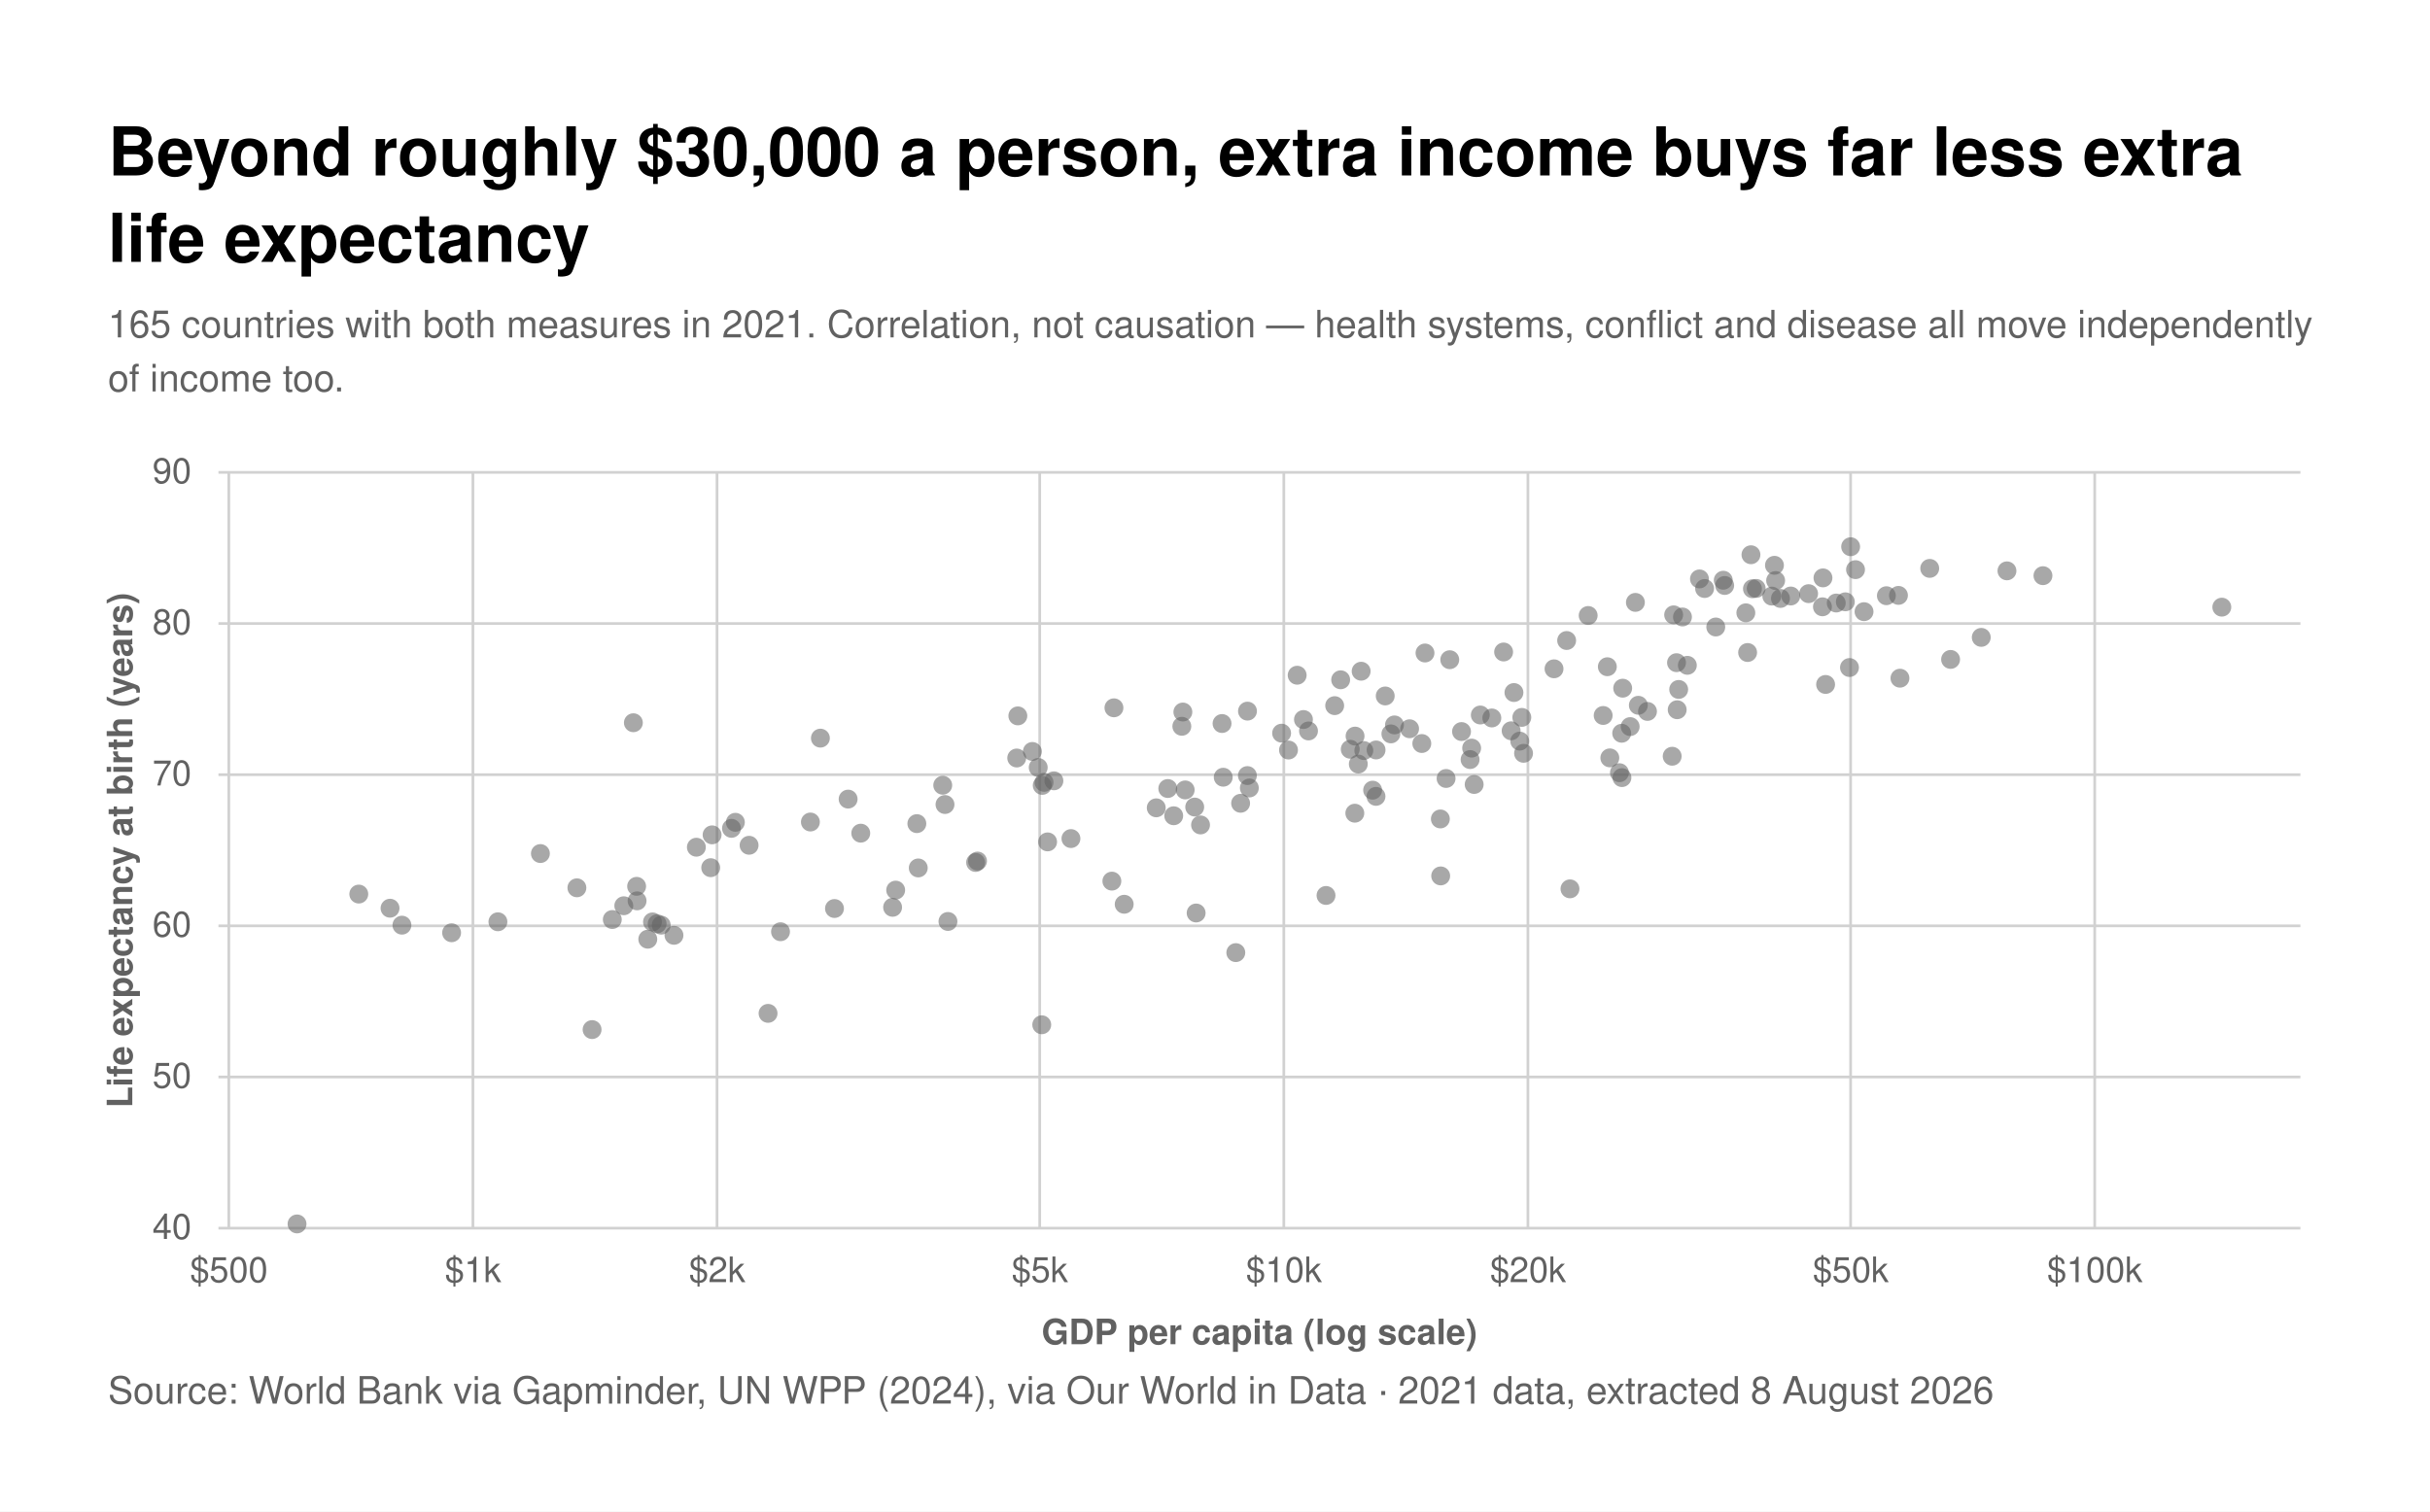
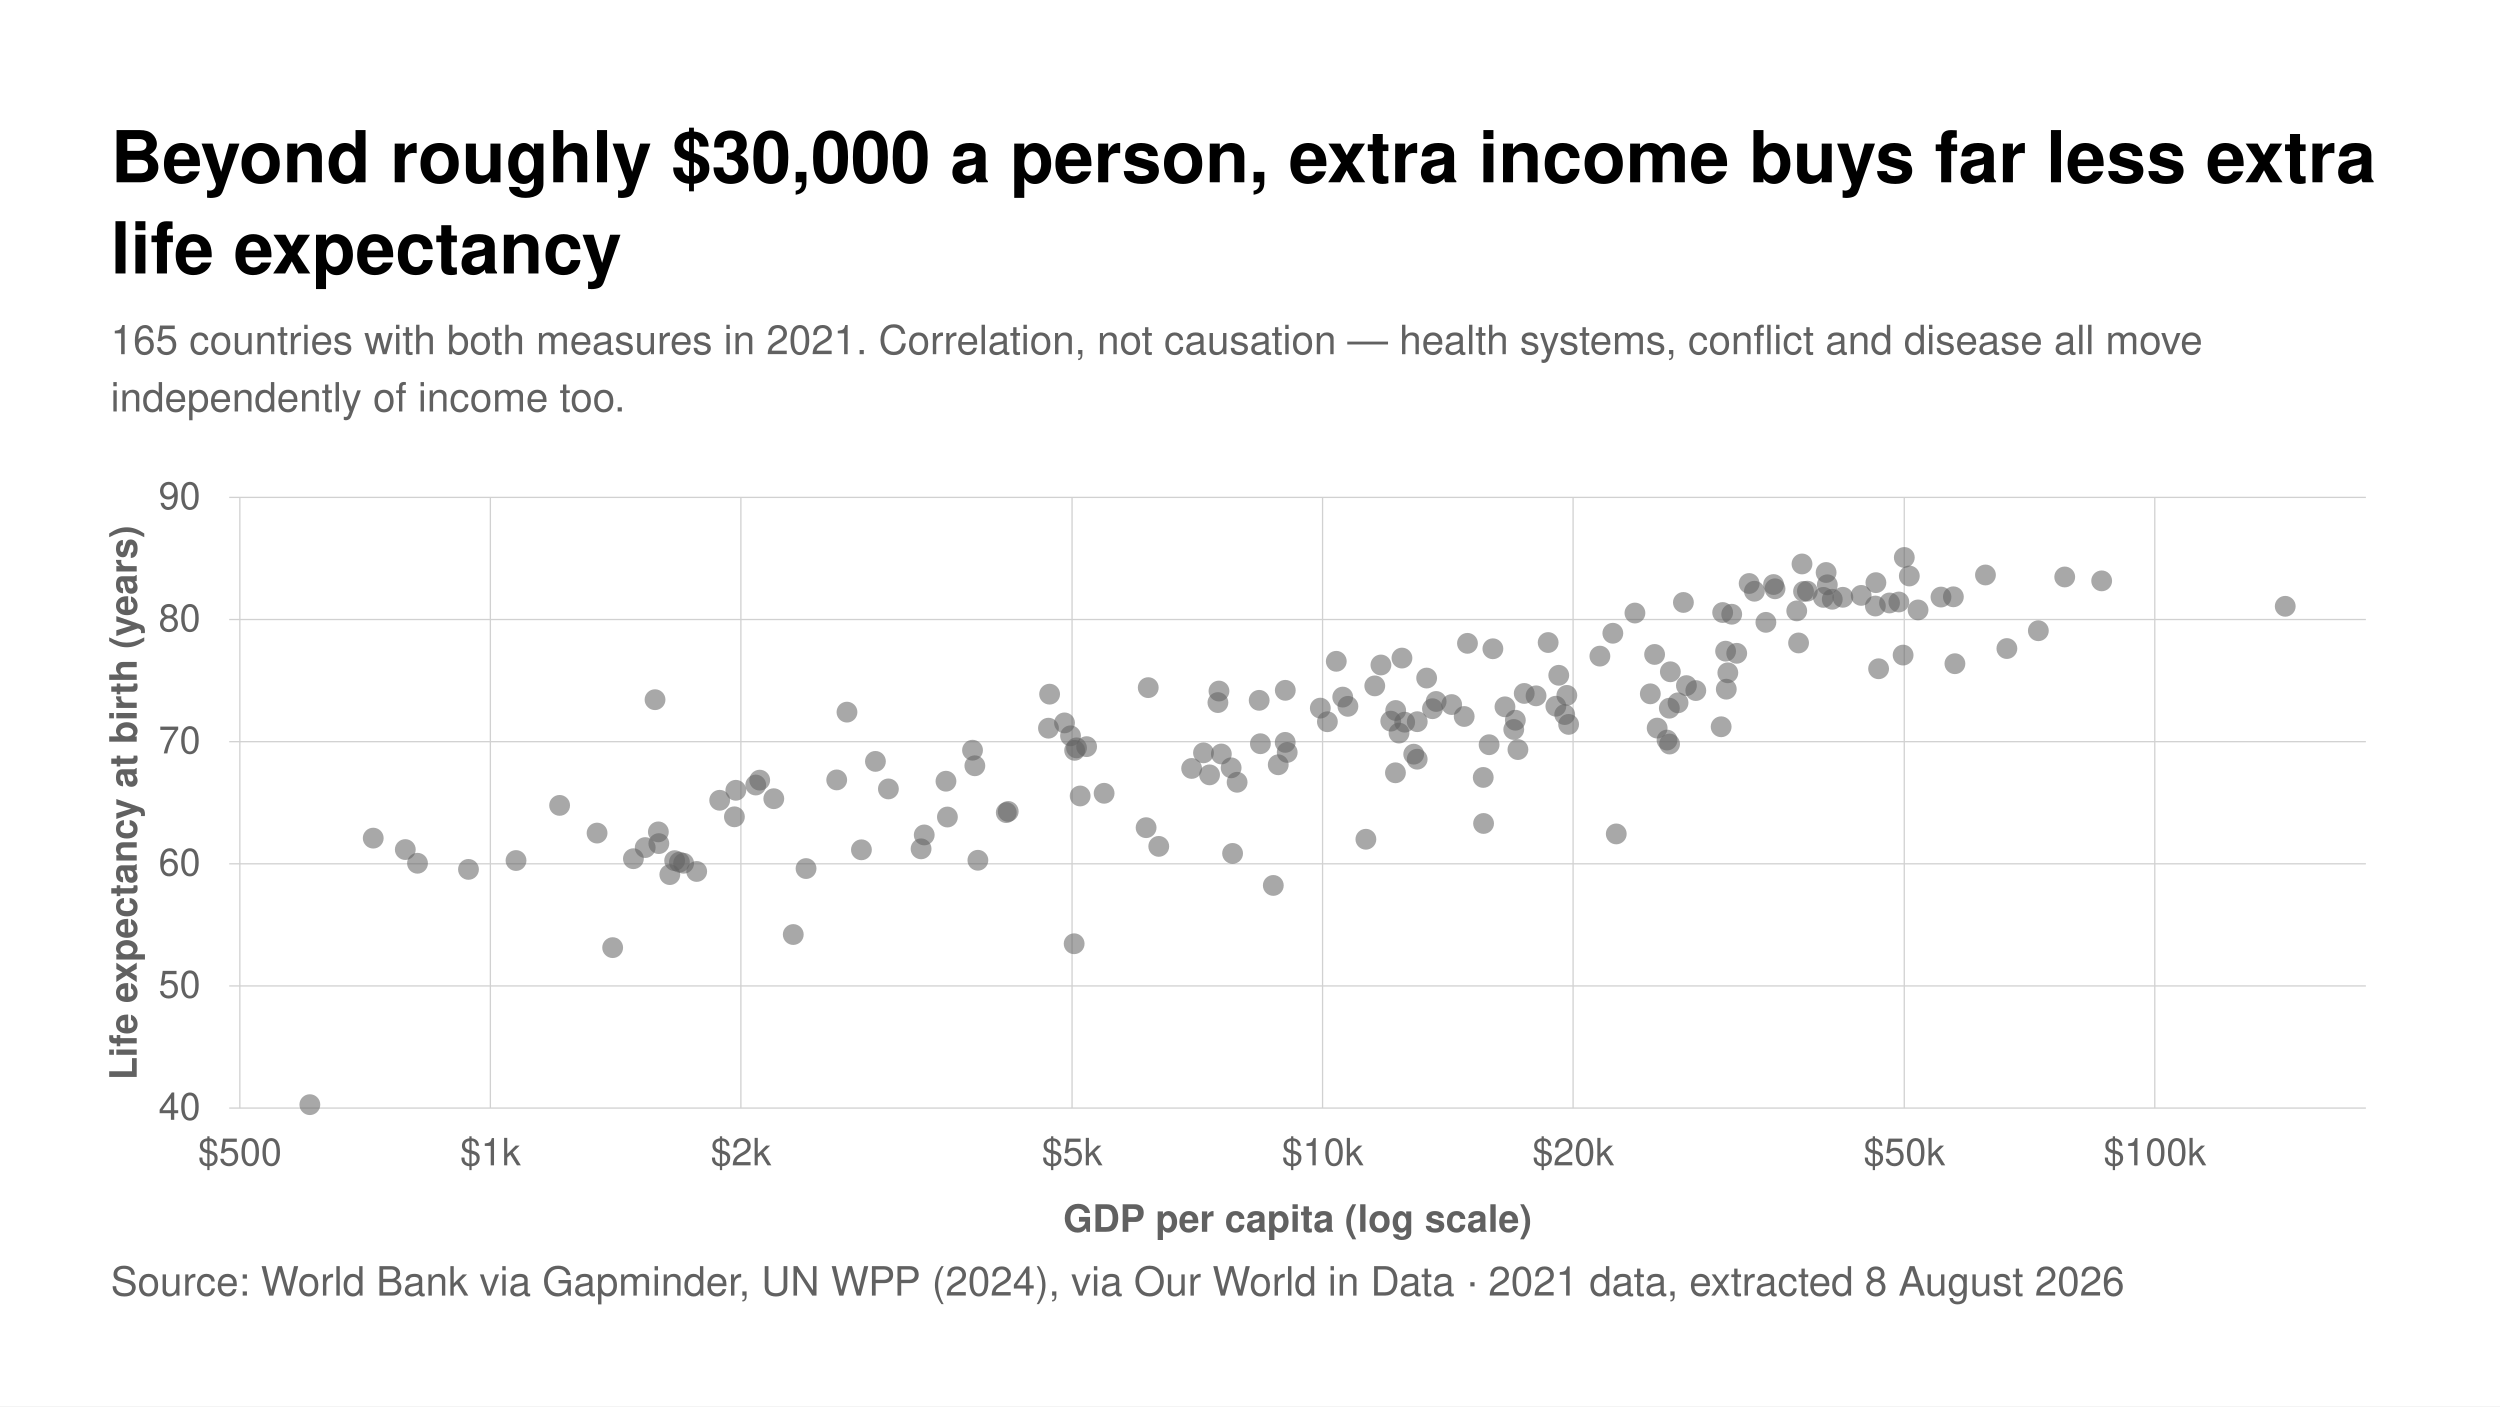
- <svg xmlns="http://www.w3.org/2000/svg" width="900" height="560" viewBox="0 0 900 560" role="img" font-family="Helvetica, Arial, sans-serif">
-   <rect x="0" y="0" width="900" height="560" fill="#FFFFFF" />
-   <text x="40" y="65" fill="#000000" font-size="25" font-weight="700">Beyond roughly $30,000 a person, extra income buys far less extra</text>
-   <text x="40" y="97" fill="#000000" font-size="25" font-weight="700">life expectancy</text>
-   <text x="40" y="125" fill="#616161" font-size="14">165 countries with both measures in 2021. Correlation, not causation — health systems, conflict and disease all move independently</text>
-   <text x="40" y="145" fill="#616161" font-size="14">of income too.</text>
-   <text x="40" y="520" fill="#616161" font-size="14">Source: World Bank via Gapminder, UN WPP (2024), via Our World in Data · 2021 data, extracted 8 August 2026</text>
-   <g>
-     <line x1="80.908" x2="852" y1="455" y2="455" stroke="#d1d1d1" stroke-width="1" />
-     <text x="70.908" y="459" fill="#616161" font-size="13" text-anchor="end">40</text>
-   </g>
-   <g>
-     <line x1="80.908" x2="852" y1="399" y2="399" stroke="#d1d1d1" stroke-width="1" />
-     <text x="70.908" y="403" fill="#616161" font-size="13" text-anchor="end">50</text>
-   </g>
-   <g>
-     <line x1="80.908" x2="852" y1="343" y2="343" stroke="#d1d1d1" stroke-width="1" />
-     <text x="70.908" y="347" fill="#616161" font-size="13" text-anchor="end">60</text>
-   </g>
-   <g>
-     <line x1="80.908" x2="852" y1="287" y2="287" stroke="#d1d1d1" stroke-width="1" />
-     <text x="70.908" y="291" fill="#616161" font-size="13" text-anchor="end">70</text>
-   </g>
-   <g>
-     <line x1="80.908" x2="852" y1="231" y2="231" stroke="#d1d1d1" stroke-width="1" />
-     <text x="70.908" y="235" fill="#616161" font-size="13" text-anchor="end">80</text>
-   </g>
-   <g>
-     <line x1="80.908" x2="852" y1="175" y2="175" stroke="#d1d1d1" stroke-width="1" />
-     <text x="70.908" y="179" fill="#616161" font-size="13" text-anchor="end">90</text>
-   </g>
-   <g>
-     <line x1="84.75" x2="84.75" y1="175" y2="455" stroke="#d1d1d1" stroke-width="1" />
-     <text x="84.75" y="475" fill="#616161" font-size="13" text-anchor="middle">$500</text>
-   </g>
-   <g>
-     <line x1="175.158" x2="175.158" y1="175" y2="455" stroke="#d1d1d1" stroke-width="1" />
-     <text x="175.158" y="475" fill="#616161" font-size="13" text-anchor="middle">$1k</text>
-   </g>
-   <g>
-     <line x1="265.566" x2="265.566" y1="175" y2="455" stroke="#d1d1d1" stroke-width="1" />
-     <text x="265.566" y="475" fill="#616161" font-size="13" text-anchor="middle">$2k</text>
-   </g>
-   <g>
-     <line x1="385.079" x2="385.079" y1="175" y2="455" stroke="#d1d1d1" stroke-width="1" />
-     <text x="385.079" y="475" fill="#616161" font-size="13" text-anchor="middle">$5k</text>
-   </g>
-   <g>
-     <line x1="475.487" x2="475.487" y1="175" y2="455" stroke="#d1d1d1" stroke-width="1" />
-     <text x="475.487" y="475" fill="#616161" font-size="13" text-anchor="middle">$10k</text>
-   </g>
-   <g>
-     <line x1="565.895" x2="565.895" y1="175" y2="455" stroke="#d1d1d1" stroke-width="1" />
-     <text x="565.895" y="475" fill="#616161" font-size="13" text-anchor="middle">$20k</text>
-   </g>
-   <g>
-     <line x1="685.408" x2="685.408" y1="175" y2="455" stroke="#d1d1d1" stroke-width="1" />
-     <text x="685.408" y="475" fill="#616161" font-size="13" text-anchor="middle">$50k</text>
-   </g>
-   <g>
-     <line x1="775.816" x2="775.816" y1="175" y2="455" stroke="#d1d1d1" stroke-width="1" />
-     <text x="775.816" y="475" fill="#616161" font-size="13" text-anchor="middle">$100k</text>
-   </g>
-   <text transform="translate(49, 315) rotate(-90)" fill="#616161" font-size="13" font-weight="600" text-anchor="middle">Life expectancy at birth (years)</text>
-   <text x="466.454" y="498" fill="#616161" font-size="13" font-weight="600" text-anchor="middle">GDP per capita (log scale)</text>
-   <circle cx="226.78" cy="340.663" r="3.5" fill="#616161" fill-opacity="0.55" />
-   <circle cx="504.131" cy="248.672" r="3.5" fill="#616161" fill-opacity="0.55" />
-   <circle cx="513.048" cy="257.837" r="3.5" fill="#616161" fill-opacity="0.55" />
-   <circle cx="411.804" cy="326.435" r="3.5" fill="#616161" fill-opacity="0.55" />
-   <circle cx="548.26" cy="264.888" r="3.5" fill="#616161" fill-opacity="0.55" />
-   <circle cx="501.877" cy="272.707" r="3.5" fill="#616161" fill-opacity="0.55" />
-   <circle cx="687.234" cy="211.042" r="3.5" fill="#616161" fill-opacity="0.55" />
-   <circle cx="663.239" cy="220.806" r="3.5" fill="#616161" fill-opacity="0.55" />
-   <circle cx="544.48" cy="281.403" r="3.5" fill="#616161" fill-opacity="0.55" />
-   <circle cx="647.269" cy="241.737" r="3.5" fill="#616161" fill-opacity="0.55" />
-   <circle cx="376.564" cy="280.82" r="3.5" fill="#616161" fill-opacity="0.55" />
-   <circle cx="480.433" cy="250.154" r="3.5" fill="#616161" fill-opacity="0.55" />
-   <circle cx="562.873" cy="274.565" r="3.5" fill="#616161" fill-opacity="0.55" />
-   <circle cx="659.431" cy="221.709" r="3.5" fill="#616161" fill-opacity="0.55" />
-   <circle cx="289.083" cy="345.182" r="3.5" fill="#616161" fill-opacity="0.55" />
-   <circle cx="416.369" cy="335.01" r="3.5" fill="#616161" fill-opacity="0.55" />
-   <circle cx="494.325" cy="261.423" r="3.5" fill="#616161" fill-opacity="0.55" />
-   <circle cx="533.589" cy="324.506" r="3.5" fill="#616161" fill-opacity="0.55" />
-   <circle cx="522.074" cy="269.989" r="3.5" fill="#616161" fill-opacity="0.55" />
-   <circle cx="564.281" cy="279.083" r="3.5" fill="#616161" fill-opacity="0.55" />
-   <circle cx="244.901" cy="342.741" r="3.5" fill="#616161" fill-opacity="0.55" />
-   <circle cx="132.887" cy="331.233" r="3.5" fill="#616161" fill-opacity="0.55" />
-   <circle cx="349.163" cy="290.913" r="3.5" fill="#616161" fill-opacity="0.55" />
-   <circle cx="309.069" cy="336.581" r="3.5" fill="#616161" fill-opacity="0.55" />
-   <circle cx="669.855" cy="219.934" r="3.5" fill="#616161" fill-opacity="0.55" />
-   <circle cx="412.572" cy="262.228" r="3.5" fill="#616161" fill-opacity="0.55" />
-   <circle cx="110.013" cy="453.437" r="3.5" fill="#616161" fill-opacity="0.55" />
-   <circle cx="219.293" cy="381.437" r="3.5" fill="#616161" fill-opacity="0.55" />
-   <circle cx="580.239" cy="237.292" r="3.5" fill="#616161" fill-opacity="0.55" />
-   <circle cx="556.896" cy="241.547" r="3.5" fill="#616161" fill-opacity="0.55" />
-   <circle cx="515.145" cy="271.89" r="3.5" fill="#616161" fill-opacity="0.55" />
-   <circle cx="257.915" cy="313.875" r="3.5" fill="#616161" fill-opacity="0.55" />
-   <circle cx="361.341" cy="319.526" r="3.5" fill="#616161" fill-opacity="0.55" />
-   <circle cx="527.779" cy="241.919" r="3.5" fill="#616161" fill-opacity="0.55" />
-   <circle cx="351.096" cy="341.378" r="3.5" fill="#616161" fill-opacity="0.55" />
-   <circle cx="595.312" cy="247.009" r="3.5" fill="#616161" fill-opacity="0.55" />
-   <circle cx="437.717" cy="269.077" r="3.5" fill="#616161" fill-opacity="0.55" />
-   <circle cx="619.873" cy="227.788" r="3.5" fill="#616161" fill-opacity="0.55" />
-   <circle cx="624.948" cy="246.488" r="3.5" fill="#616161" fill-opacity="0.55" />
-   <circle cx="148.864" cy="342.751" r="3.5" fill="#616161" fill-opacity="0.55" />
-   <circle cx="683.46" cy="222.957" r="3.5" fill="#616161" fill-opacity="0.55" />
-   <circle cx="340.097" cy="321.551" r="3.5" fill="#616161" fill-opacity="0.55" />
-   <circle cx="453.048" cy="287.942" r="3.5" fill="#616161" fill-opacity="0.55" />
-   <circle cx="545.055" cy="277.158" r="3.5" fill="#616161" fill-opacity="0.55" />
-   <circle cx="474.672" cy="271.62" r="3.5" fill="#616161" fill-opacity="0.55" />
-   <circle cx="508.379" cy="292.735" r="3.5" fill="#616161" fill-opacity="0.55" />
-   <circle cx="461.996" cy="287.328" r="3.5" fill="#616161" fill-opacity="0.55" />
-   <circle cx="581.475" cy="329.298" r="3.5" fill="#616161" fill-opacity="0.55" />
-   <circle cx="620.933" cy="245.507" r="3.5" fill="#616161" fill-opacity="0.55" />
-   <circle cx="457.708" cy="352.921" r="3.5" fill="#616161" fill-opacity="0.55" />
-   <circle cx="277.443" cy="313.153" r="3.5" fill="#616161" fill-opacity="0.55" />
-   <circle cx="656.231" cy="220.843" r="3.5" fill="#616161" fill-opacity="0.55" />
-   <circle cx="650.441" cy="217.999" r="3.5" fill="#616161" fill-opacity="0.55" />
-   <circle cx="533.469" cy="303.4" r="3.5" fill="#616161" fill-opacity="0.55" />
-   <circle cx="263.229" cy="321.454" r="3.5" fill="#616161" fill-opacity="0.55" />
-   <circle cx="509.655" cy="277.842" r="3.5" fill="#616161" fill-opacity="0.55" />
-   <circle cx="674.983" cy="224.807" r="3.5" fill="#616161" fill-opacity="0.55" />
-   <circle cx="362.045" cy="318.997" r="3.5" fill="#616161" fill-opacity="0.55" />
-   <circle cx="588.212" cy="228.025" r="3.5" fill="#616161" fill-opacity="0.55" />
-   <circle cx="442.488" cy="298.994" r="3.5" fill="#616161" fill-opacity="0.55" />
-   <circle cx="249.621" cy="346.512" r="3.5" fill="#616161" fill-opacity="0.55" />
-   <circle cx="235.956" cy="333.744" r="3.5" fill="#616161" fill-opacity="0.55" />
-   <circle cx="235.787" cy="328.367" r="3.5" fill="#616161" fill-opacity="0.55" />
-   <circle cx="386.689" cy="289.843" r="3.5" fill="#616161" fill-opacity="0.55" />
-   <circle cx="685.425" cy="202.543" r="3.5" fill="#616161" fill-opacity="0.55" />
-   <circle cx="610.181" cy="263.563" r="3.5" fill="#616161" fill-opacity="0.55" />
-   <circle cx="657.642" cy="215.078" r="3.5" fill="#616161" fill-opacity="0.55" />
-   <circle cx="434.709" cy="302.219" r="3.5" fill="#616161" fill-opacity="0.55" />
-   <circle cx="501.786" cy="301.271" r="3.5" fill="#616161" fill-opacity="0.55" />
-   <circle cx="552.532" cy="265.988" r="3.5" fill="#616161" fill-opacity="0.55" />
-   <circle cx="503.076" cy="283.06" r="3.5" fill="#616161" fill-opacity="0.55" />
-   <circle cx="703.134" cy="220.58" r="3.5" fill="#616161" fill-opacity="0.55" />
-   <circle cx="638.771" cy="216.905" r="3.5" fill="#616161" fill-opacity="0.55" />
-   <circle cx="638.241" cy="214.955" r="3.5" fill="#616161" fill-opacity="0.55" />
-   <circle cx="432.515" cy="292.126" r="3.5" fill="#616161" fill-opacity="0.55" />
-   <circle cx="648.504" cy="205.52" r="3.5" fill="#616161" fill-opacity="0.55" />
-   <circle cx="462.033" cy="263.456" r="3.5" fill="#616161" fill-opacity="0.55" />
-   <circle cx="599.796" cy="286.266" r="3.5" fill="#616161" fill-opacity="0.55" />
-   <circle cx="330.596" cy="336.138" r="3.5" fill="#616161" fill-opacity="0.55" />
-   <circle cx="722.444" cy="244.3" r="3.5" fill="#616161" fill-opacity="0.55" />
-   <circle cx="386.013" cy="290.974" r="3.5" fill="#616161" fill-opacity="0.55" />
-   <circle cx="428.239" cy="299.279" r="3.5" fill="#616161" fill-opacity="0.55" />
-   <circle cx="603.769" cy="269.187" r="3.5" fill="#616161" fill-opacity="0.55" />
-   <circle cx="482.765" cy="266.563" r="3.5" fill="#616161" fill-opacity="0.55" />
-   <circle cx="284.468" cy="375.429" r="3.5" fill="#616161" fill-opacity="0.55" />
-   <circle cx="144.459" cy="336.472" r="3.5" fill="#616161" fill-opacity="0.55" />
-   <circle cx="526.596" cy="275.454" r="3.5" fill="#616161" fill-opacity="0.55" />
-   <circle cx="621.18" cy="262.938" r="3.5" fill="#616161" fill-opacity="0.55" />
-   <circle cx="698.659" cy="220.7" r="3.5" fill="#616161" fill-opacity="0.55" />
-   <circle cx="213.666" cy="328.912" r="3.5" fill="#616161" fill-opacity="0.55" />
-   <circle cx="200.151" cy="316.221" r="3.5" fill="#616161" fill-opacity="0.55" />
-   <circle cx="593.766" cy="265.064" r="3.5" fill="#616161" fill-opacity="0.55" />
-   <circle cx="239.921" cy="347.95" r="3.5" fill="#616161" fill-opacity="0.55" />
-   <circle cx="631.335" cy="218.03" r="3.5" fill="#616161" fill-opacity="0.55" />
-   <circle cx="339.575" cy="305.134" r="3.5" fill="#616161" fill-opacity="0.55" />
-   <circle cx="559.678" cy="270.743" r="3.5" fill="#616161" fill-opacity="0.55" />
-   <circle cx="535.589" cy="288.401" r="3.5" fill="#616161" fill-opacity="0.55" />
-   <circle cx="438.958" cy="292.652" r="3.5" fill="#616161" fill-opacity="0.55" />
-   <circle cx="509.629" cy="295.034" r="3.5" fill="#616161" fill-opacity="0.55" />
-   <circle cx="563.636" cy="265.78" r="3.5" fill="#616161" fill-opacity="0.55" />
-   <circle cx="452.611" cy="268.045" r="3.5" fill="#616161" fill-opacity="0.55" />
-   <circle cx="184.417" cy="341.498" r="3.5" fill="#616161" fill-opacity="0.55" />
-   <circle cx="388.002" cy="311.9" r="3.5" fill="#616161" fill-opacity="0.55" />
-   <circle cx="443.014" cy="338.241" r="3.5" fill="#616161" fill-opacity="0.55" />
-   <circle cx="314.122" cy="296.046" r="3.5" fill="#616161" fill-opacity="0.55" />
-   <circle cx="680.089" cy="223.406" r="3.5" fill="#616161" fill-opacity="0.55" />
-   <circle cx="649.054" cy="218.118" r="3.5" fill="#616161" fill-opacity="0.55" />
-   <circle cx="384.526" cy="284.325" r="3.5" fill="#616161" fill-opacity="0.55" />
-   <circle cx="167.262" cy="345.564" r="3.5" fill="#616161" fill-opacity="0.55" />
-   <circle cx="385.835" cy="379.652" r="3.5" fill="#616161" fill-opacity="0.55" />
-   <circle cx="234.583" cy="267.755" r="3.5" fill="#616161" fill-opacity="0.55" />
-   <circle cx="516.472" cy="268.566" r="3.5" fill="#616161" fill-opacity="0.55" />
-   <circle cx="756.651" cy="213.273" r="3.5" fill="#616161" fill-opacity="0.55" />
-   <circle cx="676.149" cy="253.572" r="3.5" fill="#616161" fill-opacity="0.55" />
-   <circle cx="396.648" cy="310.671" r="3.5" fill="#616161" fill-opacity="0.55" />
-   <circle cx="376.979" cy="265.218" r="3.5" fill="#616161" fill-opacity="0.55" />
-   <circle cx="575.565" cy="247.779" r="3.5" fill="#616161" fill-opacity="0.55" />
-   <circle cx="459.488" cy="297.595" r="3.5" fill="#616161" fill-opacity="0.55" />
-   <circle cx="505.117" cy="278.061" r="3.5" fill="#616161" fill-opacity="0.55" />
-   <circle cx="444.645" cy="305.617" r="3.5" fill="#616161" fill-opacity="0.55" />
-   <circle cx="621.736" cy="255.423" r="3.5" fill="#616161" fill-opacity="0.55" />
-   <circle cx="605.705" cy="223.172" r="3.5" fill="#616161" fill-opacity="0.55" />
-   <circle cx="635.471" cy="232.289" r="3.5" fill="#616161" fill-opacity="0.55" />
-   <circle cx="822.895" cy="224.935" r="3.5" fill="#616161" fill-opacity="0.55" />
-   <circle cx="600.629" cy="271.653" r="3.5" fill="#616161" fill-opacity="0.55" />
-   <circle cx="600.716" cy="288.083" r="3.5" fill="#616161" fill-opacity="0.55" />
-   <circle cx="272.362" cy="304.642" r="3.5" fill="#616161" fill-opacity="0.55" />
-   <circle cx="462.722" cy="291.931" r="3.5" fill="#616161" fill-opacity="0.55" />
-   <circle cx="350.003" cy="298.053" r="3.5" fill="#616161" fill-opacity="0.55" />
-   <circle cx="684.993" cy="247.303" r="3.5" fill="#616161" fill-opacity="0.55" />
-   <circle cx="300.149" cy="304.536" r="3.5" fill="#616161" fill-opacity="0.55" />
-   <circle cx="541.307" cy="271.023" r="3.5" fill="#616161" fill-opacity="0.55" />
-   <circle cx="619.327" cy="280.169" r="3.5" fill="#616161" fill-opacity="0.55" />
-   <circle cx="241.663" cy="341.546" r="3.5" fill="#616161" fill-opacity="0.55" />
-   <circle cx="743.318" cy="211.486" r="3.5" fill="#616161" fill-opacity="0.55" />
-   <circle cx="606.793" cy="261.295" r="3.5" fill="#616161" fill-opacity="0.55" />
-   <circle cx="623.141" cy="228.57" r="3.5" fill="#616161" fill-opacity="0.55" />
-   <circle cx="491.118" cy="331.745" r="3.5" fill="#616161" fill-opacity="0.55" />
-   <circle cx="657.206" cy="209.43" r="3.5" fill="#616161" fill-opacity="0.55" />
-   <circle cx="629.433" cy="214.476" r="3.5" fill="#616161" fill-opacity="0.55" />
-   <circle cx="496.543" cy="251.844" r="3.5" fill="#616161" fill-opacity="0.55" />
-   <circle cx="675.173" cy="214.09" r="3.5" fill="#616161" fill-opacity="0.55" />
-   <circle cx="714.712" cy="210.573" r="3.5" fill="#616161" fill-opacity="0.55" />
-   <circle cx="303.853" cy="273.462" r="3.5" fill="#616161" fill-opacity="0.55" />
-   <circle cx="690.383" cy="226.606" r="3.5" fill="#616161" fill-opacity="0.55" />
-   <circle cx="390.335" cy="289.276" r="3.5" fill="#616161" fill-opacity="0.55" />
-   <circle cx="318.803" cy="308.669" r="3.5" fill="#616161" fill-opacity="0.55" />
-   <circle cx="536.949" cy="244.404" r="3.5" fill="#616161" fill-opacity="0.55" />
-   <circle cx="231.036" cy="335.56" r="3.5" fill="#616161" fill-opacity="0.55" />
-   <circle cx="596.234" cy="280.776" r="3.5" fill="#616161" fill-opacity="0.55" />
-   <circle cx="484.631" cy="270.8" r="3.5" fill="#616161" fill-opacity="0.55" />
-   <circle cx="600.995" cy="254.956" r="3.5" fill="#616161" fill-opacity="0.55" />
-   <circle cx="545.988" cy="290.626" r="3.5" fill="#616161" fill-opacity="0.55" />
-   <circle cx="270.921" cy="306.882" r="3.5" fill="#616161" fill-opacity="0.55" />
-   <circle cx="477.222" cy="277.868" r="3.5" fill="#616161" fill-opacity="0.55" />
-   <circle cx="733.8" cy="236.135" r="3.5" fill="#616161" fill-opacity="0.55" />
-   <circle cx="646.607" cy="227.035" r="3.5" fill="#616161" fill-opacity="0.55" />
-   <circle cx="703.689" cy="251.252" r="3.5" fill="#616161" fill-opacity="0.55" />
-   <circle cx="560.722" cy="256.567" r="3.5" fill="#616161" fill-opacity="0.55" />
-   <circle cx="500.092" cy="277.588" r="3.5" fill="#616161" fill-opacity="0.55" />
-   <circle cx="382.359" cy="278.396" r="3.5" fill="#616161" fill-opacity="0.55" />
-   <circle cx="438.099" cy="263.789" r="3.5" fill="#616161" fill-opacity="0.55" />
-   <circle cx="263.741" cy="309.293" r="3.5" fill="#616161" fill-opacity="0.55" />
-   <circle cx="331.733" cy="329.767" r="3.5" fill="#616161" fill-opacity="0.55" />
-   <circle cx="243.387" cy="342.246" r="3.5" fill="#616161" fill-opacity="0.55" />
+ <svg xmlns="http://www.w3.org/2000/svg" width="1920" height="1080" viewBox="0 0 1920 1080" role="img" font-family="Helvetica, Arial, sans-serif" data-ladder="none">
+   <rect x="0" y="0" width="1920" height="1080" fill="#FFFFFF" />
+   <text x="85" y="140" fill="#000000" font-size="55" font-weight="700">Beyond roughly $30,000 a person, extra income buys far less extra</text>
+   <text x="85" y="210" fill="#000000" font-size="55" font-weight="700">life expectancy</text>
+   <text x="85" y="272" fill="#616161" font-size="31">165 countries with both measures in 2021. Correlation, not causation — health systems, conflict and disease all move</text>
+   <text x="85" y="316" fill="#616161" font-size="31">independently of income too.</text>
+   <text x="85" y="995" fill="#616161" font-size="31">Source: World Bank via Gapminder, UN WPP (2024), via Our World in Data · 2021 data, extracted 8 August 2026</text>
+   <g>
+     <line x1="176.025" x2="1817" y1="851" y2="851" stroke="#d1d1d1" stroke-width="1" />
+     <text x="154.025" y="860" fill="#616161" font-size="29" text-anchor="end">40</text>
+   </g>
+   <g>
+     <line x1="176.025" x2="1817" y1="757.2" y2="757.2" stroke="#d1d1d1" stroke-width="1" />
+     <text x="154.025" y="766.2" fill="#616161" font-size="29" text-anchor="end">50</text>
+   </g>
+   <g>
+     <line x1="176.025" x2="1817" y1="663.4" y2="663.4" stroke="#d1d1d1" stroke-width="1" />
+     <text x="154.025" y="672.4" fill="#616161" font-size="29" text-anchor="end">60</text>
+   </g>
+   <g>
+     <line x1="176.025" x2="1817" y1="569.6" y2="569.6" stroke="#d1d1d1" stroke-width="1" />
+     <text x="154.025" y="578.6" fill="#616161" font-size="29" text-anchor="end">70</text>
+   </g>
+   <g>
+     <line x1="176.025" x2="1817" y1="475.8" y2="475.8" stroke="#d1d1d1" stroke-width="1" />
+     <text x="154.025" y="484.8" fill="#616161" font-size="29" text-anchor="end">80</text>
+   </g>
+   <g>
+     <line x1="176.025" x2="1817" y1="382" y2="382" stroke="#d1d1d1" stroke-width="1" />
+     <text x="154.025" y="391" fill="#616161" font-size="29" text-anchor="end">90</text>
+   </g>
+   <g>
+     <line x1="184.201" x2="184.201" y1="382" y2="851" stroke="#d1d1d1" stroke-width="1" />
+     <text x="184.201" y="895" fill="#616161" font-size="29" text-anchor="middle">$500</text>
+   </g>
+   <g>
+     <line x1="376.6" x2="376.6" y1="382" y2="851" stroke="#d1d1d1" stroke-width="1" />
+     <text x="376.6" y="895" fill="#616161" font-size="29" text-anchor="middle">$1k</text>
+   </g>
+   <g>
+     <line x1="568.999" x2="568.999" y1="382" y2="851" stroke="#d1d1d1" stroke-width="1" />
+     <text x="568.999" y="895" fill="#616161" font-size="29" text-anchor="middle">$2k</text>
+   </g>
+   <g>
+     <line x1="823.337" x2="823.337" y1="382" y2="851" stroke="#d1d1d1" stroke-width="1" />
+     <text x="823.337" y="895" fill="#616161" font-size="29" text-anchor="middle">$5k</text>
+   </g>
+   <g>
+     <line x1="1015.736" x2="1015.736" y1="382" y2="851" stroke="#d1d1d1" stroke-width="1" />
+     <text x="1015.736" y="895" fill="#616161" font-size="29" text-anchor="middle">$10k</text>
+   </g>
+   <g>
+     <line x1="1208.135" x2="1208.135" y1="382" y2="851" stroke="#d1d1d1" stroke-width="1" />
+     <text x="1208.135" y="895" fill="#616161" font-size="29" text-anchor="middle">$20k</text>
+   </g>
+   <g>
+     <line x1="1462.473" x2="1462.473" y1="382" y2="851" stroke="#d1d1d1" stroke-width="1" />
+     <text x="1462.473" y="895" fill="#616161" font-size="29" text-anchor="middle">$50k</text>
+   </g>
+   <g>
+     <line x1="1654.872" x2="1654.872" y1="382" y2="851" stroke="#d1d1d1" stroke-width="1" />
+     <text x="1654.872" y="895" fill="#616161" font-size="29" text-anchor="middle">$100k</text>
+   </g>
+   <text transform="translate(105, 616.5) rotate(-90)" fill="#616161" font-size="29" font-weight="600" text-anchor="middle">Life expectancy at birth (years)</text>
+   <text x="996.512" y="946" fill="#616161" font-size="29" font-weight="600" text-anchor="middle">GDP per capita (log scale)</text>
+   <circle cx="486.459" cy="659.485" r="8" fill="#616161" fill-opacity="0.55" />
+   <circle cx="1076.694" cy="505.401" r="8" fill="#616161" fill-opacity="0.55" />
+   <circle cx="1095.671" cy="520.752" r="8" fill="#616161" fill-opacity="0.55" />
+   <circle cx="880.211" cy="635.653" r="8" fill="#616161" fill-opacity="0.55" />
+   <circle cx="1170.605" cy="532.563" r="8" fill="#616161" fill-opacity="0.55" />
+   <circle cx="1071.896" cy="545.658" r="8" fill="#616161" fill-opacity="0.55" />
+   <circle cx="1466.359" cy="442.37" r="8" fill="#616161" fill-opacity="0.55" />
+   <circle cx="1415.295" cy="458.725" r="8" fill="#616161" fill-opacity="0.55" />
+   <circle cx="1162.562" cy="560.226" r="8" fill="#616161" fill-opacity="0.55" />
+   <circle cx="1381.308" cy="493.785" r="8" fill="#616161" fill-opacity="0.55" />
+   <circle cx="805.216" cy="559.249" r="8" fill="#616161" fill-opacity="0.55" />
+   <circle cx="1026.263" cy="507.882" r="8" fill="#616161" fill-opacity="0.55" />
+   <circle cx="1201.704" cy="548.771" r="8" fill="#616161" fill-opacity="0.55" />
+   <circle cx="1407.191" cy="460.238" r="8" fill="#616161" fill-opacity="0.55" />
+   <circle cx="619.047" cy="667.055" r="8" fill="#616161" fill-opacity="0.55" />
+   <circle cx="889.927" cy="650.017" r="8" fill="#616161" fill-opacity="0.55" />
+   <circle cx="1055.825" cy="526.759" r="8" fill="#616161" fill-opacity="0.55" />
+   <circle cx="1139.384" cy="632.423" r="8" fill="#616161" fill-opacity="0.55" />
+   <circle cx="1114.88" cy="541.106" r="8" fill="#616161" fill-opacity="0.55" />
+   <circle cx="1204.7" cy="556.339" r="8" fill="#616161" fill-opacity="0.55" />
+   <circle cx="525.023" cy="662.966" r="8" fill="#616161" fill-opacity="0.55" />
+   <circle cx="286.644" cy="643.69" r="8" fill="#616161" fill-opacity="0.55" />
+   <circle cx="746.904" cy="576.155" r="8" fill="#616161" fill-opacity="0.55" />
+   <circle cx="661.58" cy="652.648" r="8" fill="#616161" fill-opacity="0.55" />
+   <circle cx="1429.374" cy="457.265" r="8" fill="#616161" fill-opacity="0.55" />
+   <circle cx="881.845" cy="528.108" r="8" fill="#616161" fill-opacity="0.55" />
+   <circle cx="237.964" cy="848.382" r="8" fill="#616161" fill-opacity="0.55" />
+   <circle cx="470.525" cy="727.782" r="8" fill="#616161" fill-opacity="0.55" />
+   <circle cx="1238.661" cy="486.339" r="8" fill="#616161" fill-opacity="0.55" />
+   <circle cx="1188.984" cy="493.466" r="8" fill="#616161" fill-opacity="0.55" />
+   <circle cx="1100.133" cy="544.29" r="8" fill="#616161" fill-opacity="0.55" />
+   <circle cx="552.718" cy="614.616" r="8" fill="#616161" fill-opacity="0.55" />
+   <circle cx="772.82" cy="624.081" r="8" fill="#616161" fill-opacity="0.55" />
+   <circle cx="1127.02" cy="494.09" r="8" fill="#616161" fill-opacity="0.55" />
+   <circle cx="751.017" cy="660.683" r="8" fill="#616161" fill-opacity="0.55" />
+   <circle cx="1270.739" cy="502.616" r="8" fill="#616161" fill-opacity="0.55" />
+   <circle cx="935.358" cy="539.578" r="8" fill="#616161" fill-opacity="0.55" />
+   <circle cx="1323.006" cy="470.421" r="8" fill="#616161" fill-opacity="0.55" />
+   <circle cx="1333.806" cy="501.743" r="8" fill="#616161" fill-opacity="0.55" />
+   <circle cx="320.645" cy="662.984" r="8" fill="#616161" fill-opacity="0.55" />
+   <circle cx="1458.327" cy="462.328" r="8" fill="#616161" fill-opacity="0.55" />
+   <circle cx="727.611" cy="627.474" r="8" fill="#616161" fill-opacity="0.55" />
+   <circle cx="967.983" cy="571.178" r="8" fill="#616161" fill-opacity="0.55" />
+   <circle cx="1163.785" cy="553.115" r="8" fill="#616161" fill-opacity="0.55" />
+   <circle cx="1014.001" cy="543.838" r="8" fill="#616161" fill-opacity="0.55" />
+   <circle cx="1085.734" cy="579.206" r="8" fill="#616161" fill-opacity="0.55" />
+   <circle cx="987.027" cy="570.15" r="8" fill="#616161" fill-opacity="0.55" />
+   <circle cx="1241.291" cy="640.449" r="8" fill="#616161" fill-opacity="0.55" />
+   <circle cx="1325.262" cy="500.099" r="8" fill="#616161" fill-opacity="0.55" />
+   <circle cx="977.9" cy="680.018" r="8" fill="#616161" fill-opacity="0.55" />
+   <circle cx="594.276" cy="613.406" r="8" fill="#616161" fill-opacity="0.55" />
+   <circle cx="1400.381" cy="458.787" r="8" fill="#616161" fill-opacity="0.55" />
+   <circle cx="1388.06" cy="454.023" r="8" fill="#616161" fill-opacity="0.55" />
+   <circle cx="1139.129" cy="597.069" r="8" fill="#616161" fill-opacity="0.55" />
+   <circle cx="564.027" cy="627.31" r="8" fill="#616161" fill-opacity="0.55" />
+   <circle cx="1088.45" cy="554.261" r="8" fill="#616161" fill-opacity="0.55" />
+   <circle cx="1440.287" cy="465.427" r="8" fill="#616161" fill-opacity="0.55" />
+   <circle cx="774.318" cy="623.195" r="8" fill="#616161" fill-opacity="0.55" />
+   <circle cx="1255.628" cy="470.817" r="8" fill="#616161" fill-opacity="0.55" />
+   <circle cx="945.511" cy="589.69" r="8" fill="#616161" fill-opacity="0.55" />
+   <circle cx="535.067" cy="669.283" r="8" fill="#616161" fill-opacity="0.55" />
+   <circle cx="505.986" cy="647.897" r="8" fill="#616161" fill-opacity="0.55" />
+   <circle cx="505.627" cy="638.89" r="8" fill="#616161" fill-opacity="0.55" />
+   <circle cx="826.764" cy="574.361" r="8" fill="#616161" fill-opacity="0.55" />
+   <circle cx="1462.508" cy="428.135" r="8" fill="#616161" fill-opacity="0.55" />
+   <circle cx="1302.382" cy="530.344" r="8" fill="#616161" fill-opacity="0.55" />
+   <circle cx="1403.383" cy="449.13" r="8" fill="#616161" fill-opacity="0.55" />
+   <circle cx="928.955" cy="595.092" r="8" fill="#616161" fill-opacity="0.55" />
+   <circle cx="1071.703" cy="593.504" r="8" fill="#616161" fill-opacity="0.55" />
+   <circle cx="1179.696" cy="534.405" r="8" fill="#616161" fill-opacity="0.55" />
+   <circle cx="1074.449" cy="563" r="8" fill="#616161" fill-opacity="0.55" />
+   <circle cx="1500.195" cy="458.346" r="8" fill="#616161" fill-opacity="0.55" />
+   <circle cx="1363.224" cy="452.191" r="8" fill="#616161" fill-opacity="0.55" />
+   <circle cx="1362.095" cy="448.924" r="8" fill="#616161" fill-opacity="0.55" />
+   <circle cx="924.286" cy="578.186" r="8" fill="#616161" fill-opacity="0.55" />
+   <circle cx="1383.937" cy="433.121" r="8" fill="#616161" fill-opacity="0.55" />
+   <circle cx="987.104" cy="530.165" r="8" fill="#616161" fill-opacity="0.55" />
+   <circle cx="1280.28" cy="568.37" r="8" fill="#616161" fill-opacity="0.55" />
+   <circle cx="707.391" cy="651.907" r="8" fill="#616161" fill-opacity="0.55" />
+   <circle cx="1541.289" cy="498.078" r="8" fill="#616161" fill-opacity="0.55" />
+   <circle cx="825.324" cy="576.256" r="8" fill="#616161" fill-opacity="0.55" />
+   <circle cx="915.187" cy="590.167" r="8" fill="#616161" fill-opacity="0.55" />
+   <circle cx="1288.736" cy="539.763" r="8" fill="#616161" fill-opacity="0.55" />
+   <circle cx="1031.225" cy="535.368" r="8" fill="#616161" fill-opacity="0.55" />
+   <circle cx="609.225" cy="717.719" r="8" fill="#616161" fill-opacity="0.55" />
+   <circle cx="311.27" cy="652.465" r="8" fill="#616161" fill-opacity="0.55" />
+   <circle cx="1124.502" cy="550.261" r="8" fill="#616161" fill-opacity="0.55" />
+   <circle cx="1325.788" cy="529.297" r="8" fill="#616161" fill-opacity="0.55" />
+   <circle cx="1490.673" cy="458.548" r="8" fill="#616161" fill-opacity="0.55" />
+   <circle cx="458.55" cy="639.803" r="8" fill="#616161" fill-opacity="0.55" />
+   <circle cx="429.788" cy="618.545" r="8" fill="#616161" fill-opacity="0.55" />
+   <circle cx="1267.448" cy="532.857" r="8" fill="#616161" fill-opacity="0.55" />
+   <circle cx="514.424" cy="671.692" r="8" fill="#616161" fill-opacity="0.55" />
+   <circle cx="1347.399" cy="454.075" r="8" fill="#616161" fill-opacity="0.55" />
+   <circle cx="726.5" cy="599.974" r="8" fill="#616161" fill-opacity="0.55" />
+   <circle cx="1194.904" cy="542.37" r="8" fill="#616161" fill-opacity="0.55" />
+   <circle cx="1143.641" cy="571.946" r="8" fill="#616161" fill-opacity="0.55" />
+   <circle cx="937.999" cy="579.066" r="8" fill="#616161" fill-opacity="0.55" />
+   <circle cx="1088.394" cy="583.057" r="8" fill="#616161" fill-opacity="0.55" />
+   <circle cx="1203.327" cy="534.056" r="8" fill="#616161" fill-opacity="0.55" />
+   <circle cx="967.052" cy="537.851" r="8" fill="#616161" fill-opacity="0.55" />
+   <circle cx="396.305" cy="660.883" r="8" fill="#616161" fill-opacity="0.55" />
+   <circle cx="829.558" cy="611.308" r="8" fill="#616161" fill-opacity="0.55" />
+   <circle cx="946.63" cy="655.428" r="8" fill="#616161" fill-opacity="0.55" />
+   <circle cx="672.331" cy="584.752" r="8" fill="#616161" fill-opacity="0.55" />
+   <circle cx="1451.152" cy="463.081" r="8" fill="#616161" fill-opacity="0.55" />
+   <circle cx="1385.107" cy="454.223" r="8" fill="#616161" fill-opacity="0.55" />
+   <circle cx="822.16" cy="565.119" r="8" fill="#616161" fill-opacity="0.55" />
+   <circle cx="359.796" cy="667.694" r="8" fill="#616161" fill-opacity="0.55" />
+   <circle cx="824.947" cy="724.792" r="8" fill="#616161" fill-opacity="0.55" />
+   <circle cx="503.065" cy="537.365" r="8" fill="#616161" fill-opacity="0.55" />
+   <circle cx="1102.958" cy="538.723" r="8" fill="#616161" fill-opacity="0.55" />
+   <circle cx="1614.085" cy="446.107" r="8" fill="#616161" fill-opacity="0.55" />
+   <circle cx="1442.768" cy="513.608" r="8" fill="#616161" fill-opacity="0.55" />
+   <circle cx="847.958" cy="609.248" r="8" fill="#616161" fill-opacity="0.55" />
+   <circle cx="806.099" cy="533.116" r="8" fill="#616161" fill-opacity="0.55" />
+   <circle cx="1228.713" cy="503.905" r="8" fill="#616161" fill-opacity="0.55" />
+   <circle cx="981.689" cy="587.346" r="8" fill="#616161" fill-opacity="0.55" />
+   <circle cx="1078.793" cy="554.628" r="8" fill="#616161" fill-opacity="0.55" />
+   <circle cx="950.101" cy="600.784" r="8" fill="#616161" fill-opacity="0.55" />
+   <circle cx="1326.972" cy="516.709" r="8" fill="#616161" fill-opacity="0.55" />
+   <circle cx="1292.856" cy="462.689" r="8" fill="#616161" fill-opacity="0.55" />
+   <circle cx="1356.202" cy="477.959" r="8" fill="#616161" fill-opacity="0.55" />
+   <circle cx="1755.061" cy="465.641" r="8" fill="#616161" fill-opacity="0.55" />
+   <circle cx="1282.053" cy="543.894" r="8" fill="#616161" fill-opacity="0.55" />
+   <circle cx="1282.238" cy="571.414" r="8" fill="#616161" fill-opacity="0.55" />
+   <circle cx="583.462" cy="599.151" r="8" fill="#616161" fill-opacity="0.55" />
+   <circle cx="988.572" cy="577.86" r="8" fill="#616161" fill-opacity="0.55" />
+   <circle cx="748.69" cy="588.114" r="8" fill="#616161" fill-opacity="0.55" />
+   <circle cx="1461.59" cy="503.108" r="8" fill="#616161" fill-opacity="0.55" />
+   <circle cx="642.595" cy="598.973" r="8" fill="#616161" fill-opacity="0.55" />
+   <circle cx="1155.81" cy="542.839" r="8" fill="#616161" fill-opacity="0.55" />
+   <circle cx="1321.844" cy="558.158" r="8" fill="#616161" fill-opacity="0.55" />
+   <circle cx="518.131" cy="660.965" r="8" fill="#616161" fill-opacity="0.55" />
+   <circle cx="1585.712" cy="443.114" r="8" fill="#616161" fill-opacity="0.55" />
+   <circle cx="1295.17" cy="526.545" r="8" fill="#616161" fill-opacity="0.55" />
+   <circle cx="1329.961" cy="471.729" r="8" fill="#616161" fill-opacity="0.55" />
+   <circle cx="1049" cy="644.547" r="8" fill="#616161" fill-opacity="0.55" />
+   <circle cx="1402.456" cy="439.671" r="8" fill="#616161" fill-opacity="0.55" />
+   <circle cx="1343.352" cy="448.121" r="8" fill="#616161" fill-opacity="0.55" />
+   <circle cx="1060.546" cy="510.713" r="8" fill="#616161" fill-opacity="0.55" />
+   <circle cx="1440.692" cy="447.476" r="8" fill="#616161" fill-opacity="0.55" />
+   <circle cx="1524.835" cy="441.585" r="8" fill="#616161" fill-opacity="0.55" />
+   <circle cx="650.479" cy="546.924" r="8" fill="#616161" fill-opacity="0.55" />
+   <circle cx="1473.06" cy="468.44" r="8" fill="#616161" fill-opacity="0.55" />
+   <circle cx="834.523" cy="573.413" r="8" fill="#616161" fill-opacity="0.55" />
+   <circle cx="682.295" cy="605.895" r="8" fill="#616161" fill-opacity="0.55" />
+   <circle cx="1146.535" cy="498.251" r="8" fill="#616161" fill-opacity="0.55" />
+   <circle cx="495.517" cy="650.939" r="8" fill="#616161" fill-opacity="0.55" />
+   <circle cx="1272.7" cy="559.175" r="8" fill="#616161" fill-opacity="0.55" />
+   <circle cx="1035.197" cy="542.466" r="8" fill="#616161" fill-opacity="0.55" />
+   <circle cx="1282.832" cy="515.926" r="8" fill="#616161" fill-opacity="0.55" />
+   <circle cx="1165.771" cy="575.674" r="8" fill="#616161" fill-opacity="0.55" />
+   <circle cx="580.396" cy="602.902" r="8" fill="#616161" fill-opacity="0.55" />
+   <circle cx="1019.428" cy="554.303" r="8" fill="#616161" fill-opacity="0.55" />
+   <circle cx="1565.456" cy="484.401" r="8" fill="#616161" fill-opacity="0.55" />
+   <circle cx="1379.9" cy="469.159" r="8" fill="#616161" fill-opacity="0.55" />
+   <circle cx="1501.377" cy="509.722" r="8" fill="#616161" fill-opacity="0.55" />
+   <circle cx="1197.126" cy="518.624" r="8" fill="#616161" fill-opacity="0.55" />
+   <circle cx="1068.098" cy="553.834" r="8" fill="#616161" fill-opacity="0.55" />
+   <circle cx="817.548" cy="555.189" r="8" fill="#616161" fill-opacity="0.55" />
+   <circle cx="936.17" cy="530.722" r="8" fill="#616161" fill-opacity="0.55" />
+   <circle cx="565.115" cy="606.941" r="8" fill="#616161" fill-opacity="0.55" />
+   <circle cx="709.811" cy="641.234" r="8" fill="#616161" fill-opacity="0.55" />
+   <circle cx="521.799" cy="662.137" r="8" fill="#616161" fill-opacity="0.55" />
</svg>
